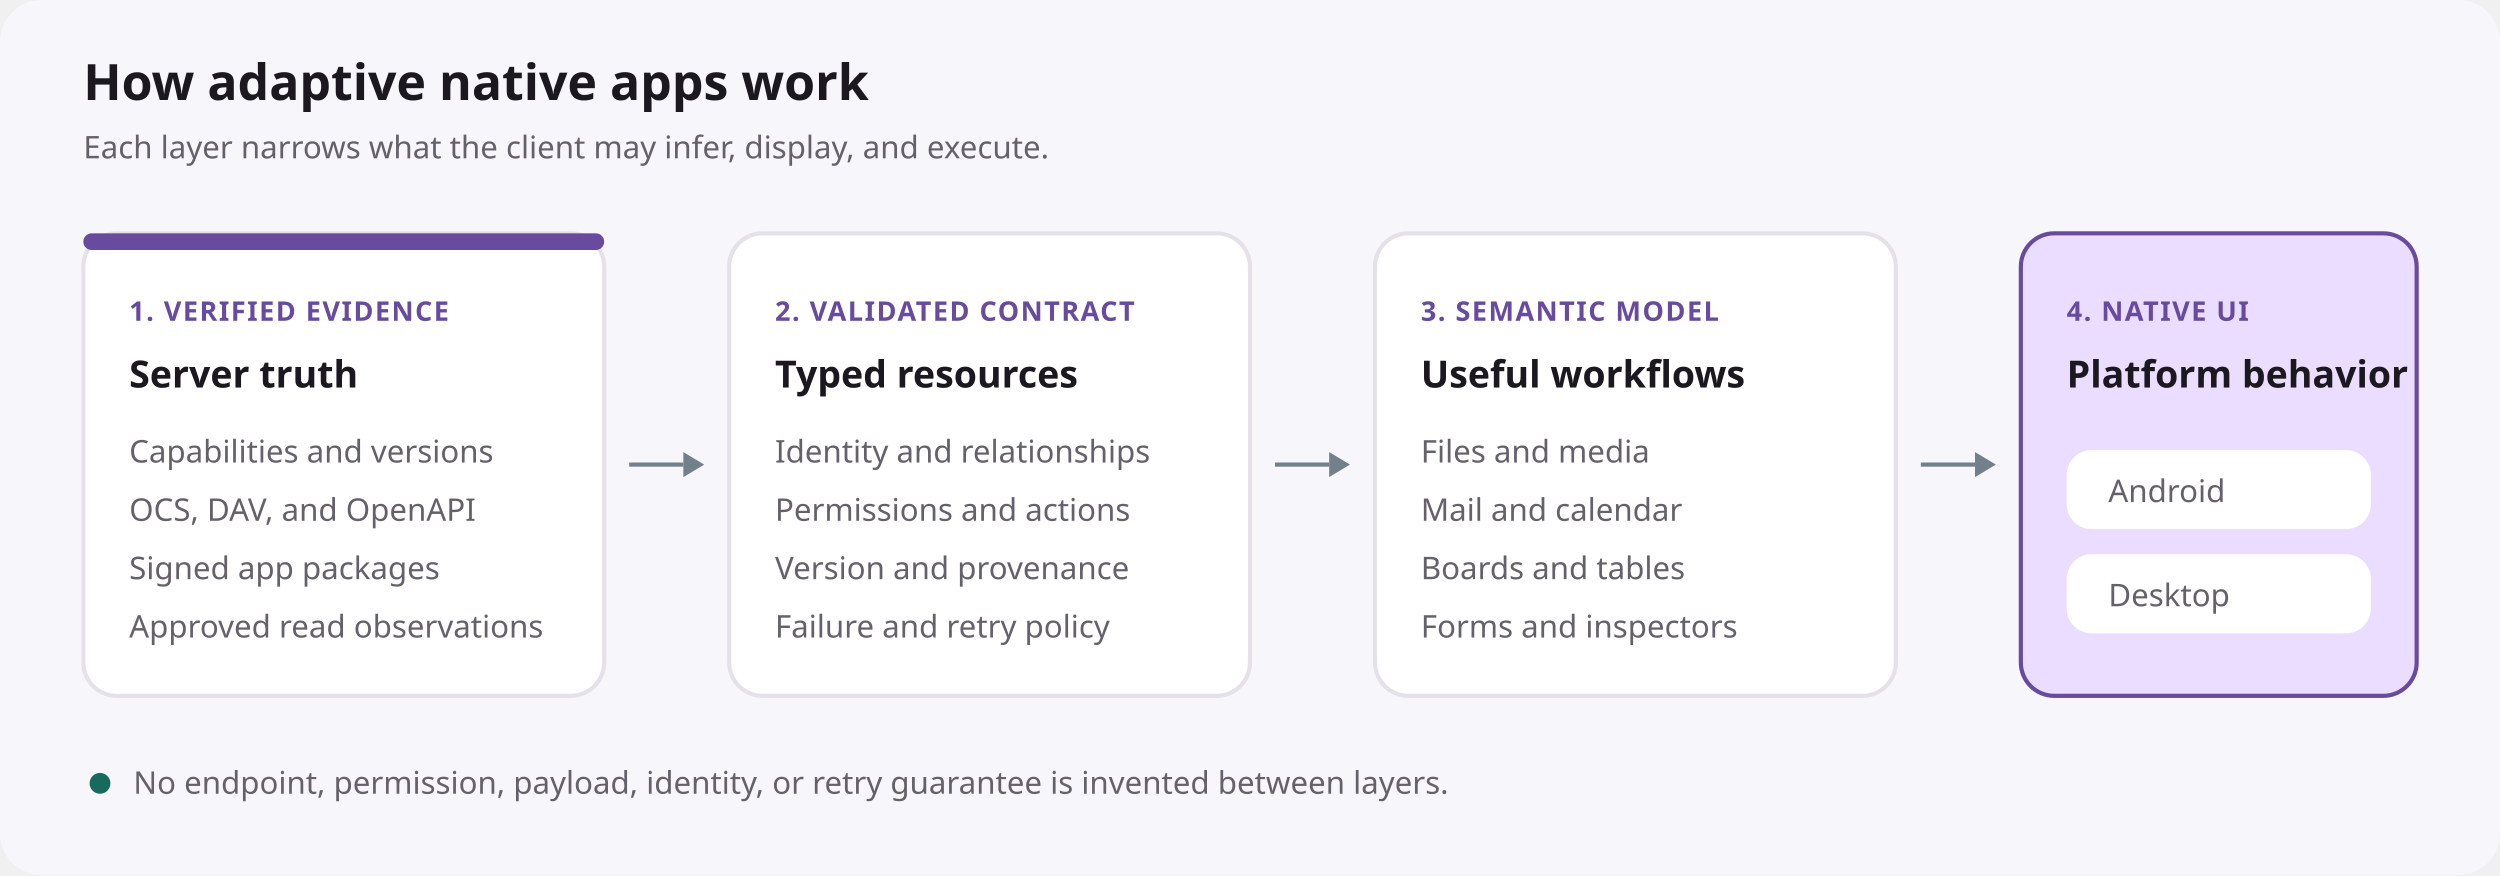
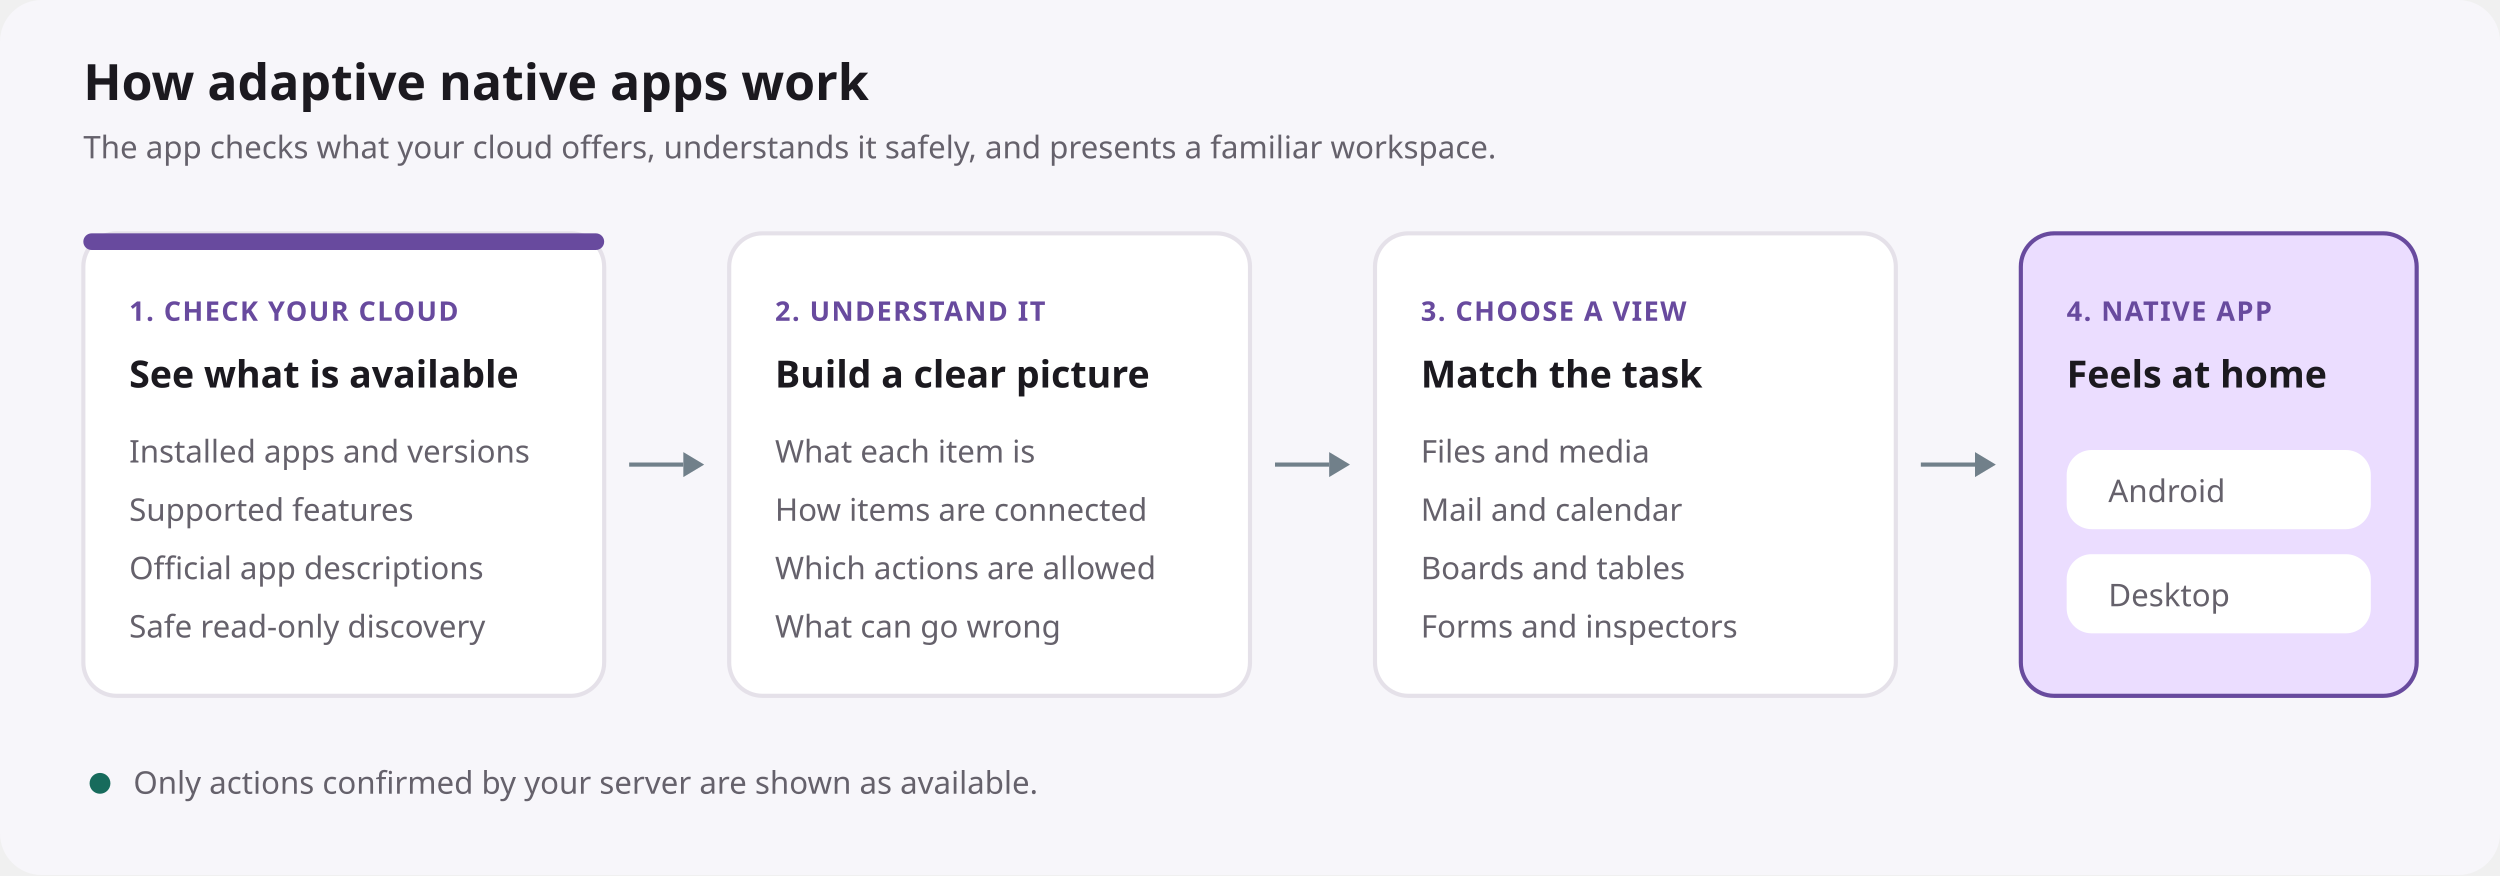
<svg xmlns="http://www.w3.org/2000/svg" width="1200" height="420" viewBox="0 0 1200 420" role="img">
  <style>
    .title { font: 700 24px sans-serif; fill: #1b191f; }
    .heading { font: 700 18px sans-serif; fill: #1b191f; }
    .body { font: 15px sans-serif; fill: #65616b; }
    .label { font: 700 13px sans-serif; fill: #684a9e; letter-spacing: 0.7px; }
  </style>
  <rect width="1200" height="420" rx="20" fill="#f7f6fa" />
  <text class="title" x="40" y="48">How adaptive native apps work</text>
-   <text class="body" x="40" y="76">Each layer narrows what the client may infer, display, and execute.</text>
+   <text class="body" x="40" y="76">The app checks what your cloud offers, understands it safely, and presents a familiar workspace.</text>
  <g transform="translate(40 112)">
    <rect width="250" height="222" rx="16" fill="#ffffff" stroke="#e5e1e9" stroke-width="2" />
    <rect width="250" height="8" rx="4" fill="#684a9e" />
-     <text class="label" x="22" y="42">1. VERIFIED EVIDENCE</text>
-     <text class="heading" x="22" y="74">Server truth</text>
-     <text class="body" x="22" y="110">Capabilities and versions</text>
-     <text class="body" x="22" y="138">OCS, DAV, and OpenAPI</text>
-     <text class="body" x="22" y="166">Signed app packages</text>
-     <text class="body" x="22" y="194">Approved read observations</text>
+     <text class="label" x="22" y="42">1. CHECK YOUR CLOUD</text>
+     <text class="heading" x="22" y="74">See what is available</text>
+     <text class="body" x="22" y="110">Installed apps and versions</text>
+     <text class="body" x="22" y="138">Supported features</text>
+     <text class="body" x="22" y="166">Official app descriptions</text>
+     <text class="body" x="22" y="194">Safe read-only discovery</text>
  </g>
  <path d="M302 223h26" stroke="#71808a" stroke-width="2" />
  <path d="m328 217 10 6-10 6z" fill="#71808a" />
  <g transform="translate(350 112)">
    <rect width="250" height="222" rx="16" fill="#ffffff" stroke="#e5e1e9" stroke-width="2" />
-     <text class="label" x="22" y="42">2. VALIDATED CONTRACT</text>
-     <text class="heading" x="22" y="74">Typed resources</text>
-     <text class="body" x="22" y="110">Identity and relationships</text>
-     <text class="body" x="22" y="138">Permissions and actions</text>
-     <text class="body" x="22" y="166">Version and provenance</text>
-     <text class="body" x="22" y="194">Failure and retry policy</text>
+     <text class="label" x="22" y="42">2. UNDERSTAND IT</text>
+     <text class="heading" x="22" y="74">Build a clear picture</text>
+     <text class="body" x="22" y="110">What each item is</text>
+     <text class="body" x="22" y="138">How items are connected</text>
+     <text class="body" x="22" y="166">Which actions are allowed</text>
+     <text class="body" x="22" y="194">What can go wrong</text>
  </g>
  <path d="M612 223h26" stroke="#71808a" stroke-width="2" />
  <path d="m638 217 10 6-10 6z" fill="#71808a" />
  <g transform="translate(660 112)">
    <rect width="250" height="222" rx="16" fill="#ffffff" stroke="#e5e1e9" stroke-width="2" />
-     <text class="label" x="22" y="42">3. SEMANTIC MODEL</text>
-     <text class="heading" x="22" y="74">Useful workflows</text>
+     <text class="label" x="22" y="42">3. CHOOSE A VIEW</text>
+     <text class="heading" x="22" y="74">Match the task</text>
    <text class="body" x="22" y="110">Files and media</text>
    <text class="body" x="22" y="138">Mail and calendar</text>
    <text class="body" x="22" y="166">Boards and tables</text>
    <text class="body" x="22" y="194">Forms and inspectors</text>
  </g>
  <path d="M922 223h26" stroke="#71808a" stroke-width="2" />
  <path d="m948 217 10 6-10 6z" fill="#71808a" />
  <g transform="translate(970 112)">
    <rect width="190" height="222" rx="16" fill="#ebddff" stroke="#684a9e" stroke-width="2" />
-     <text class="label" x="22" y="42">4. NATIVE UI</text>
-     <text class="heading" x="22" y="74">Platform behavior</text>
+     <text class="label" x="22" y="42">4. NATIVE APP</text>
+     <text class="heading" x="22" y="74">Feels at home</text>
    <rect x="22" y="104" width="146" height="38" rx="12" fill="#ffffff" />
    <text class="body" x="42" y="129">Android</text>
    <rect x="22" y="154" width="146" height="38" rx="12" fill="#ffffff" />
    <text class="body" x="42" y="179">Desktop</text>
  </g>
  <circle cx="48" cy="376" r="5" fill="#176b5c" />
-   <text class="body" x="64" y="381">No endpoint, permission, payload, identity, or retry guarantee is invented between layers.</text>
+   <text class="body" x="64" y="381">Only actions confirmed by your server are shown as available.</text>
</svg>
